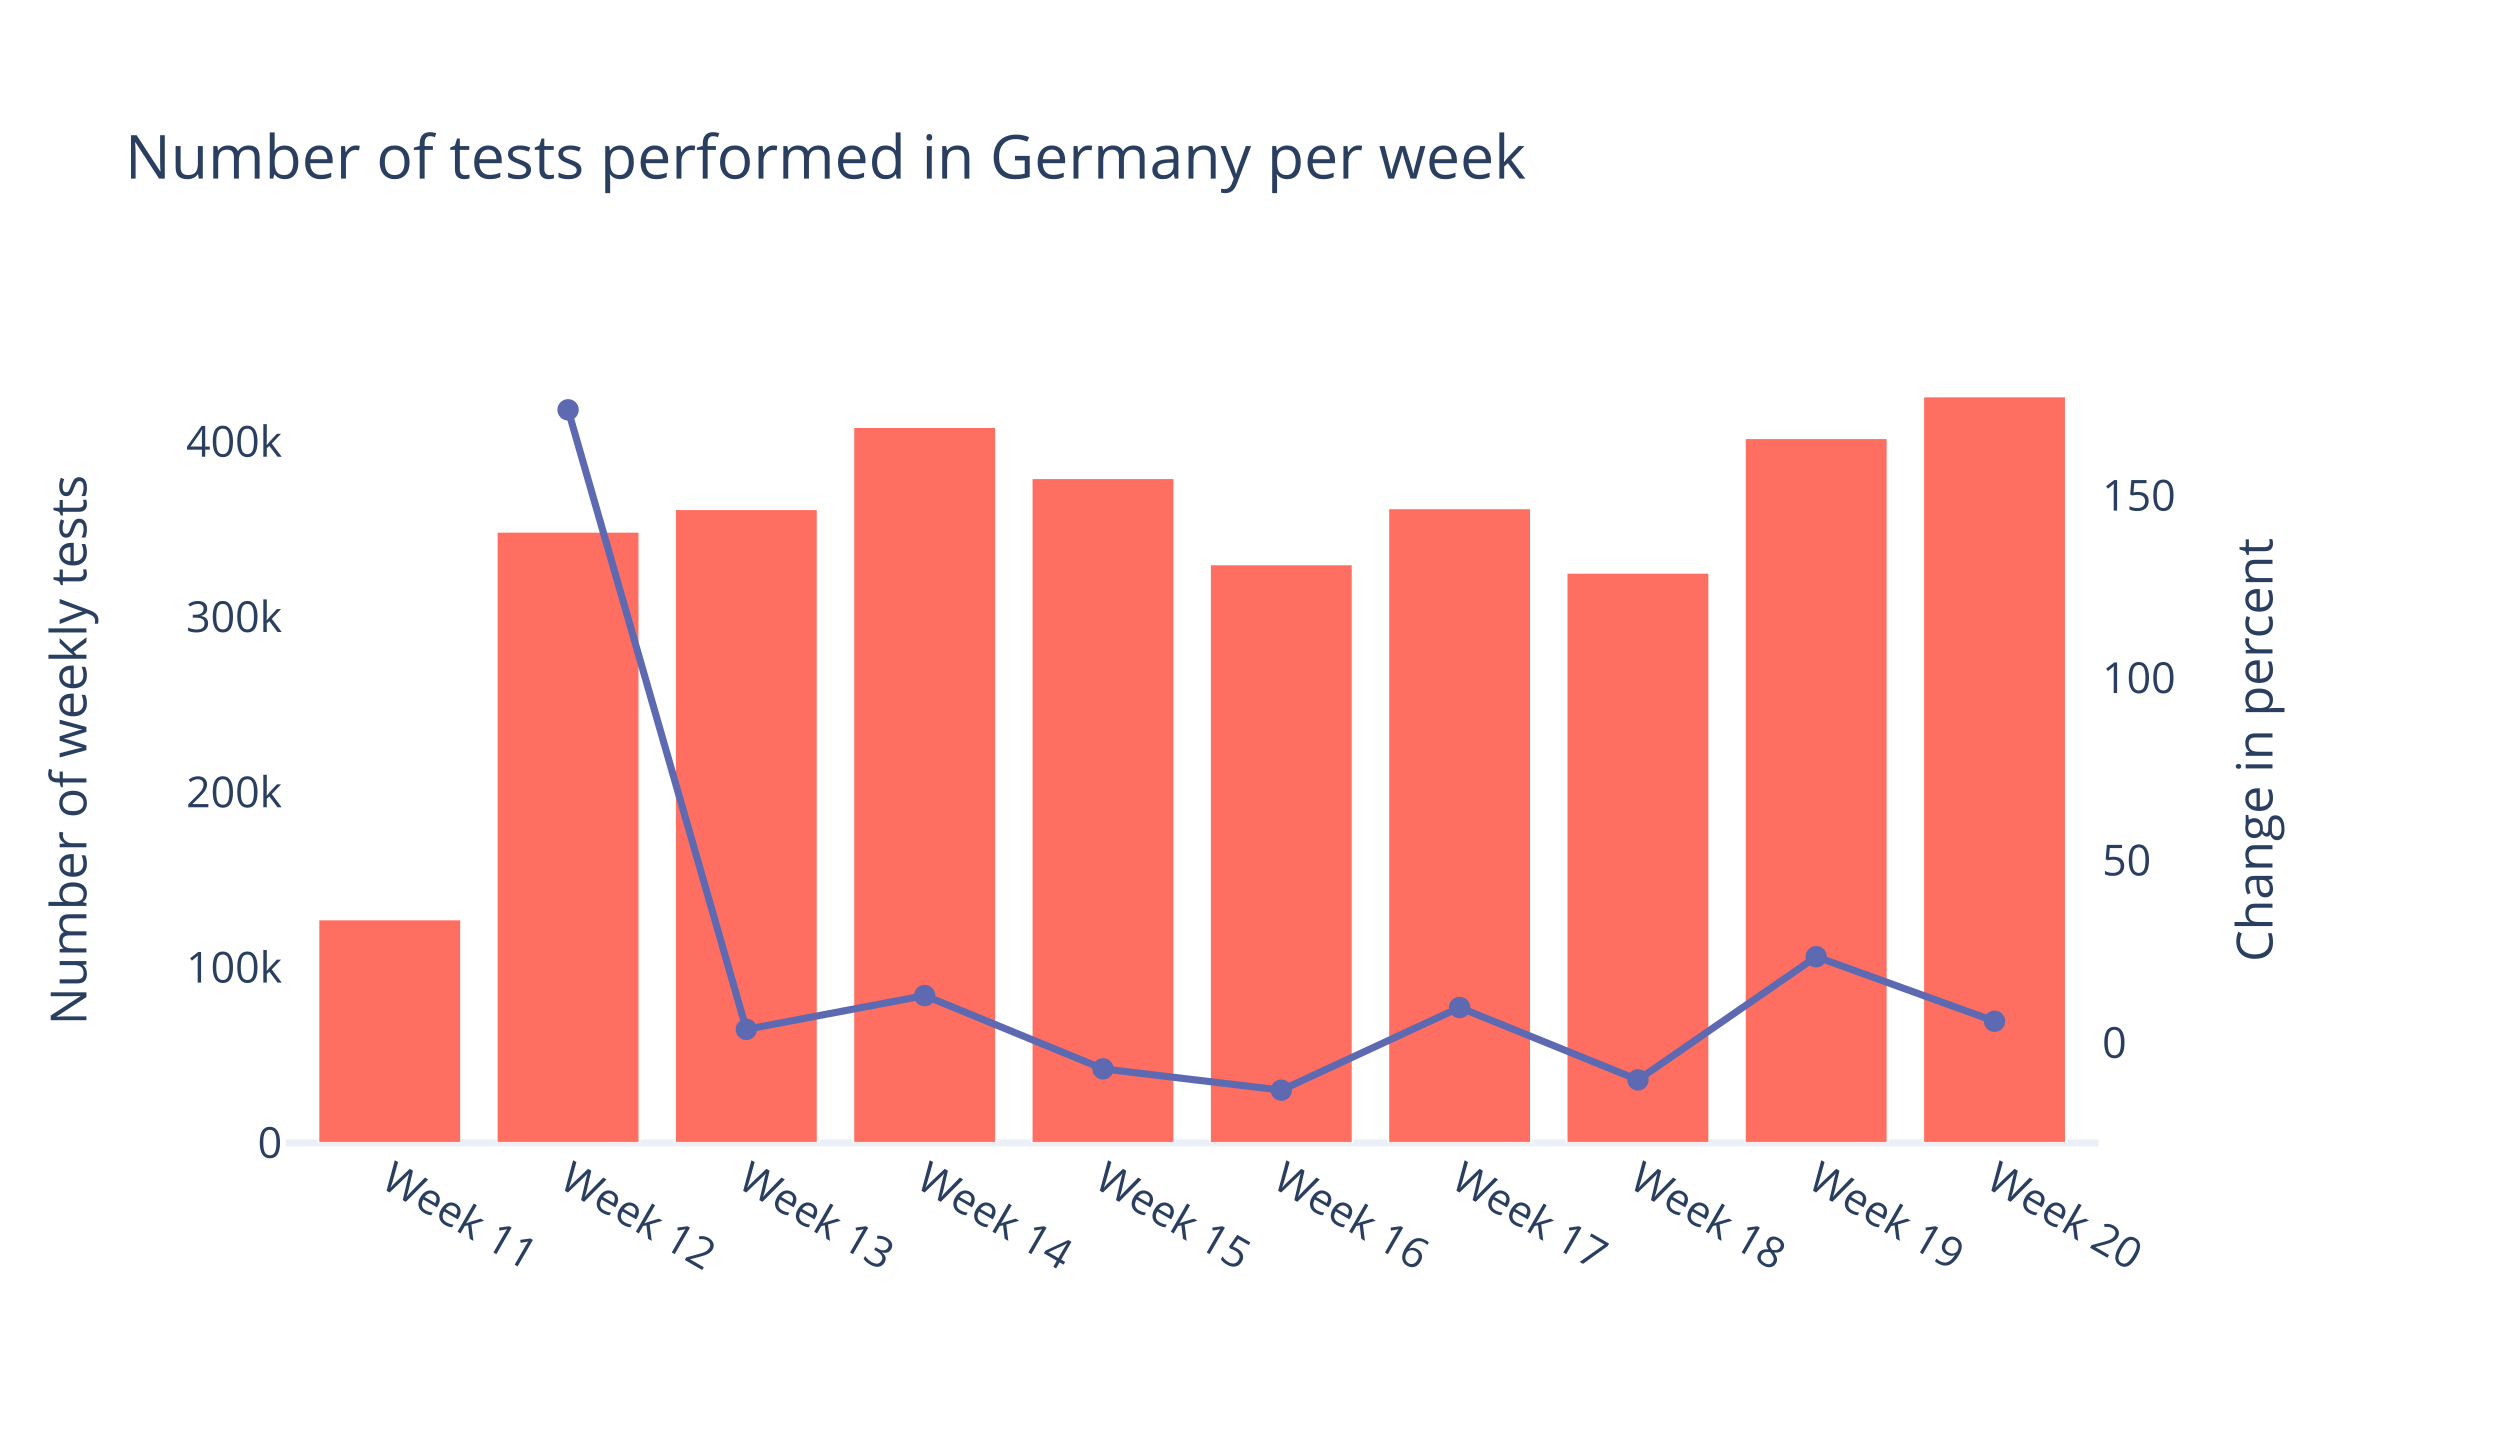
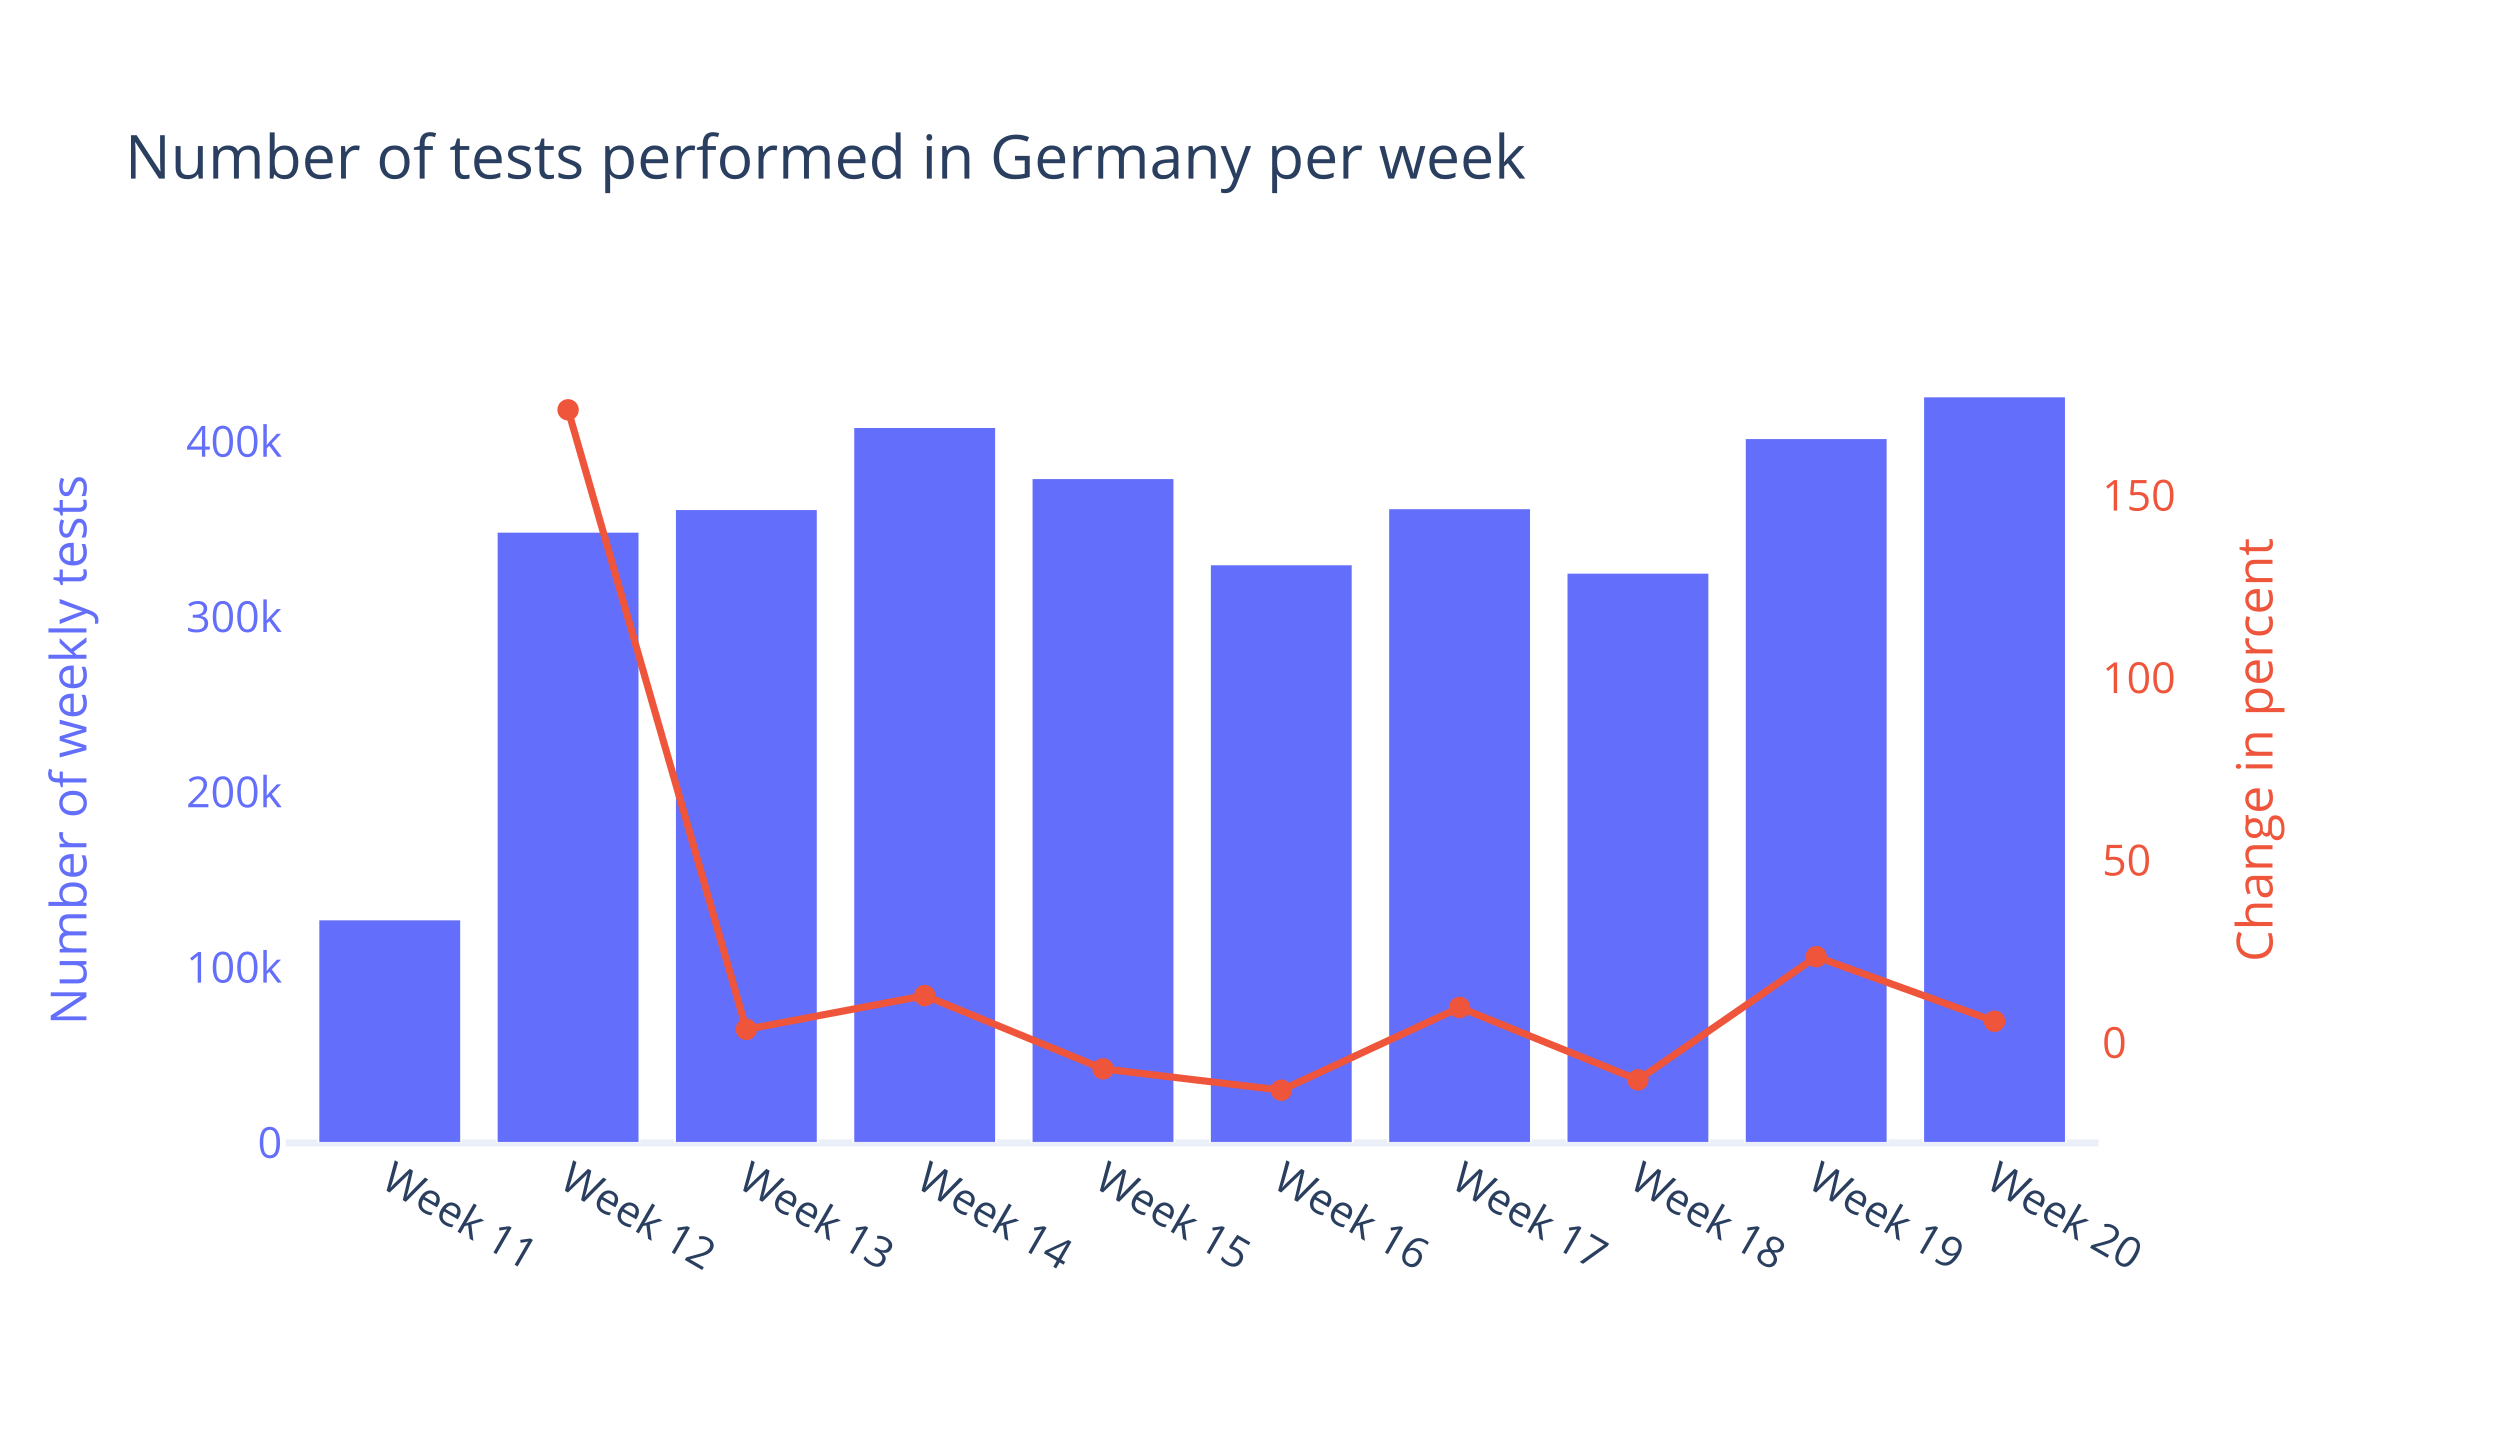
<svg xmlns="http://www.w3.org/2000/svg" class="main-svg" width="700" height="400" style="" viewBox="0 0 700 400">
  <rect x="0" y="0" width="700" height="400" style="fill: rgb(255, 255, 255); fill-opacity: 1;" />
-   <defs id="defs-fb3d99">
+   <defs id="defs-be15c5">
    <g class="clips">
-       <clipPath id="clipfb3d99xyplot" class="plotclip">
+       <clipPath id="clipbe15c5xyplot" class="plotclip">
        <rect width="507.6" height="220" />
      </clipPath>
-       <clipPath id="clipfb3d99xy2plot" class="plotclip">
+       <clipPath id="clipbe15c5xy2plot" class="plotclip">
        <rect width="507.6" height="220" />
      </clipPath>
-       <clipPath class="axesclip" id="clipfb3d99x">
+       <clipPath class="axesclip" id="clipbe15c5x">
        <rect x="80" y="0" width="507.6" height="400" />
      </clipPath>
-       <clipPath class="axesclip" id="clipfb3d99y">
+       <clipPath class="axesclip" id="clipbe15c5y">
        <rect x="0" y="100" width="700" height="220" />
      </clipPath>
-       <clipPath class="axesclip" id="clipfb3d99xy">
+       <clipPath class="axesclip" id="clipbe15c5xy">
        <rect x="80" y="100" width="507.6" height="220" />
      </clipPath>
-       <clipPath class="axesclip" id="clipfb3d99y2">
+       <clipPath class="axesclip" id="clipbe15c5y2">
        <rect x="0" y="100" width="700" height="220" />
      </clipPath>
-       <clipPath class="axesclip" id="clipfb3d99xy2">
+       <clipPath class="axesclip" id="clipbe15c5xy2">
        <rect x="80" y="100" width="507.6" height="220" />
      </clipPath>
    </g>
    <g class="gradients" />
  </defs>
  <g class="bglayer" />
  <g class="layer-below">
    <g class="imagelayer" />
    <g class="shapelayer" />
  </g>
  <g class="cartesianlayer">
    <g class="subplot xy">
      <g class="layer-subplot">
        <g class="shapelayer" />
        <g class="imagelayer" />
      </g>
      <g class="gridlayer">
        <g class="x" />
        <g class="y" />
        <g class="y2" />
      </g>
      <g class="zerolinelayer">
        <path class="yzl zl crisp" transform="translate(0,320)" d="M80,0h507.6" style="stroke: rgb(235, 240, 248); stroke-opacity: 1; stroke-width: 2px;" />
      </g>
      <path class="xlines-below" />
      <path class="ylines-below" />
      <g class="overlines-below">
        <path class="xy2-x" />
        <path class="xy2-y" />
      </g>
      <g class="xaxislayer-below" />
      <g class="yaxislayer-below" />
      <g class="overaxes-below">
        <g class="xy2-x" />
        <g class="xy2-y" />
      </g>
-       <g class="plot" transform="translate(80, 100)" clip-path="url('#clipfb3d99xyplot')">
+       <g class="plot" transform="translate(80, 100)" clip-path="url('#clipbe15c5xyplot')">
        <g class="barlayer mlayer">
          <g class="trace bars" style="opacity: 1;">
            <g class="points">
              <g class="point">
-                 <path d="M9.16,220V157.45H49.1V220Z" style="vector-effect: non-scaling-stroke; opacity: 1; stroke-width: 0.5px; fill: rgb(255, 111, 97); fill-opacity: 1; stroke: rgb(255, 255, 255); stroke-opacity: 1;" />
-               </g>
-               <g class="point">
-                 <path d="M59.09,220V48.9H99.03V220Z" style="vector-effect: non-scaling-stroke; opacity: 1; stroke-width: 0.5px; fill: rgb(255, 111, 97); fill-opacity: 1; stroke: rgb(255, 255, 255); stroke-opacity: 1;" />
-               </g>
-               <g class="point">
-                 <path d="M109.01,220V42.57H148.95V220Z" style="vector-effect: non-scaling-stroke; opacity: 1; stroke-width: 0.5px; fill: rgb(255, 111, 97); fill-opacity: 1; stroke: rgb(255, 255, 255); stroke-opacity: 1;" />
-               </g>
-               <g class="point">
-                 <path d="M158.94,220V19.59H198.88V220Z" style="vector-effect: non-scaling-stroke; opacity: 1; stroke-width: 0.5px; fill: rgb(255, 111, 97); fill-opacity: 1; stroke: rgb(255, 255, 255); stroke-opacity: 1;" />
-               </g>
-               <g class="point">
-                 <path d="M208.87,220V33.88H248.81V220Z" style="vector-effect: non-scaling-stroke; opacity: 1; stroke-width: 0.5px; fill: rgb(255, 111, 97); fill-opacity: 1; stroke: rgb(255, 255, 255); stroke-opacity: 1;" />
-               </g>
-               <g class="point">
-                 <path d="M258.79,220V58.03H298.73V220Z" style="vector-effect: non-scaling-stroke; opacity: 1; stroke-width: 0.5px; fill: rgb(255, 111, 97); fill-opacity: 1; stroke: rgb(255, 255, 255); stroke-opacity: 1;" />
-               </g>
-               <g class="point">
-                 <path d="M308.72,220V42.33H348.66V220Z" style="vector-effect: non-scaling-stroke; opacity: 1; stroke-width: 0.5px; fill: rgb(255, 111, 97); fill-opacity: 1; stroke: rgb(255, 255, 255); stroke-opacity: 1;" />
-               </g>
-               <g class="point">
-                 <path d="M358.65,220V60.37H398.59V220Z" style="vector-effect: non-scaling-stroke; opacity: 1; stroke-width: 0.5px; fill: rgb(255, 111, 97); fill-opacity: 1; stroke: rgb(255, 255, 255); stroke-opacity: 1;" />
-               </g>
-               <g class="point">
-                 <path d="M408.57,220V22.68H448.51V220Z" style="vector-effect: non-scaling-stroke; opacity: 1; stroke-width: 0.5px; fill: rgb(255, 111, 97); fill-opacity: 1; stroke: rgb(255, 255, 255); stroke-opacity: 1;" />
-               </g>
-               <g class="point">
-                 <path d="M458.5,220V11H498.44V220Z" style="vector-effect: non-scaling-stroke; opacity: 1; stroke-width: 0.5px; fill: rgb(255, 111, 97); fill-opacity: 1; stroke: rgb(255, 255, 255); stroke-opacity: 1;" />
+                 <path d="M9.16,220V157.45H49.1V220Z" style="vector-effect: non-scaling-stroke; opacity: 1; stroke-width: 0.5px; fill: rgb(99, 110, 250); fill-opacity: 1; stroke: rgb(255, 255, 255); stroke-opacity: 1;" />
+               </g>
+               <g class="point">
+                 <path d="M59.09,220V48.9H99.03V220Z" style="vector-effect: non-scaling-stroke; opacity: 1; stroke-width: 0.5px; fill: rgb(99, 110, 250); fill-opacity: 1; stroke: rgb(255, 255, 255); stroke-opacity: 1;" />
+               </g>
+               <g class="point">
+                 <path d="M109.01,220V42.57H148.95V220Z" style="vector-effect: non-scaling-stroke; opacity: 1; stroke-width: 0.5px; fill: rgb(99, 110, 250); fill-opacity: 1; stroke: rgb(255, 255, 255); stroke-opacity: 1;" />
+               </g>
+               <g class="point">
+                 <path d="M158.94,220V19.59H198.88V220Z" style="vector-effect: non-scaling-stroke; opacity: 1; stroke-width: 0.5px; fill: rgb(99, 110, 250); fill-opacity: 1; stroke: rgb(255, 255, 255); stroke-opacity: 1;" />
+               </g>
+               <g class="point">
+                 <path d="M208.87,220V33.88H248.81V220Z" style="vector-effect: non-scaling-stroke; opacity: 1; stroke-width: 0.5px; fill: rgb(99, 110, 250); fill-opacity: 1; stroke: rgb(255, 255, 255); stroke-opacity: 1;" />
+               </g>
+               <g class="point">
+                 <path d="M258.79,220V58.03H298.73V220Z" style="vector-effect: non-scaling-stroke; opacity: 1; stroke-width: 0.5px; fill: rgb(99, 110, 250); fill-opacity: 1; stroke: rgb(255, 255, 255); stroke-opacity: 1;" />
+               </g>
+               <g class="point">
+                 <path d="M308.72,220V42.33H348.66V220Z" style="vector-effect: non-scaling-stroke; opacity: 1; stroke-width: 0.5px; fill: rgb(99, 110, 250); fill-opacity: 1; stroke: rgb(255, 255, 255); stroke-opacity: 1;" />
+               </g>
+               <g class="point">
+                 <path d="M358.65,220V60.37H398.59V220Z" style="vector-effect: non-scaling-stroke; opacity: 1; stroke-width: 0.5px; fill: rgb(99, 110, 250); fill-opacity: 1; stroke: rgb(255, 255, 255); stroke-opacity: 1;" />
+               </g>
+               <g class="point">
+                 <path d="M408.57,220V22.68H448.51V220Z" style="vector-effect: non-scaling-stroke; opacity: 1; stroke-width: 0.5px; fill: rgb(99, 110, 250); fill-opacity: 1; stroke: rgb(255, 255, 255); stroke-opacity: 1;" />
+               </g>
+               <g class="point">
+                 <path d="M458.5,220V11H498.44V220Z" style="vector-effect: non-scaling-stroke; opacity: 1; stroke-width: 0.5px; fill: rgb(99, 110, 250); fill-opacity: 1; stroke: rgb(255, 255, 255); stroke-opacity: 1;" />
              </g>
            </g>
          </g>
        </g>
      </g>
      <g class="overplot">
-         <g class="xy2" transform="translate(80, 100)" clip-path="url('#clipfb3d99xy2plot')">
+         <g class="xy2" transform="translate(80, 100)" clip-path="url('#clipbe15c5xy2plot')">
          <g class="scatterlayer mlayer">
-             <g class="trace scatter tracecd35d5" style="stroke-miterlimit: 2; opacity: 1;">
+             <g class="trace scatter trace4f855f" style="stroke-miterlimit: 2; opacity: 1;">
              <g class="fills" />
              <g class="errorbars" />
              <g class="lines">
-                 <path class="js-line" d="M79.06,14.75L128.98,188.22L178.91,178.76L228.84,199.28L278.76,205.25L328.69,182.1L378.62,202.36L428.54,167.88L478.47,185.95" style="vector-effect: non-scaling-stroke; fill: none; stroke: rgb(93, 105, 177); stroke-opacity: 1; stroke-width: 2px; opacity: 1;" />
+                 <path class="js-line" d="M79.06,14.75L128.98,188.22L178.91,178.76L228.84,199.28L278.76,205.25L328.69,182.1L378.62,202.36L428.54,167.88L478.47,185.95" style="vector-effect: non-scaling-stroke; fill: none; stroke: rgb(239, 85, 59); stroke-opacity: 1; stroke-width: 2px; opacity: 1;" />
              </g>
              <g class="points">
-                 <path class="point" transform="translate(79.06,14.75)" d="M3,0A3,3 0 1,1 0,-3A3,3 0 0,1 3,0Z" style="opacity: 1; stroke-width: 0px; fill: rgb(93, 105, 177); fill-opacity: 1;" />
-                 <path class="point" transform="translate(128.98,188.22)" d="M3,0A3,3 0 1,1 0,-3A3,3 0 0,1 3,0Z" style="opacity: 1; stroke-width: 0px; fill: rgb(93, 105, 177); fill-opacity: 1;" />
-                 <path class="point" transform="translate(178.91,178.76)" d="M3,0A3,3 0 1,1 0,-3A3,3 0 0,1 3,0Z" style="opacity: 1; stroke-width: 0px; fill: rgb(93, 105, 177); fill-opacity: 1;" />
-                 <path class="point" transform="translate(228.84,199.28)" d="M3,0A3,3 0 1,1 0,-3A3,3 0 0,1 3,0Z" style="opacity: 1; stroke-width: 0px; fill: rgb(93, 105, 177); fill-opacity: 1;" />
-                 <path class="point" transform="translate(278.76,205.25)" d="M3,0A3,3 0 1,1 0,-3A3,3 0 0,1 3,0Z" style="opacity: 1; stroke-width: 0px; fill: rgb(93, 105, 177); fill-opacity: 1;" />
-                 <path class="point" transform="translate(328.69,182.1)" d="M3,0A3,3 0 1,1 0,-3A3,3 0 0,1 3,0Z" style="opacity: 1; stroke-width: 0px; fill: rgb(93, 105, 177); fill-opacity: 1;" />
-                 <path class="point" transform="translate(378.62,202.36)" d="M3,0A3,3 0 1,1 0,-3A3,3 0 0,1 3,0Z" style="opacity: 1; stroke-width: 0px; fill: rgb(93, 105, 177); fill-opacity: 1;" />
-                 <path class="point" transform="translate(428.54,167.88)" d="M3,0A3,3 0 1,1 0,-3A3,3 0 0,1 3,0Z" style="opacity: 1; stroke-width: 0px; fill: rgb(93, 105, 177); fill-opacity: 1;" />
-                 <path class="point" transform="translate(478.47,185.95)" d="M3,0A3,3 0 1,1 0,-3A3,3 0 0,1 3,0Z" style="opacity: 1; stroke-width: 0px; fill: rgb(93, 105, 177); fill-opacity: 1;" />
-               </g>
-               <g class="text" />
+                 <path class="point" transform="translate(79.06,14.75)" d="M3,0A3,3 0 1,1 0,-3A3,3 0 0,1 3,0Z" style="opacity: 1; stroke-width: 0px; fill: rgb(239, 85, 59); fill-opacity: 1;" />
+                 <path class="point" transform="translate(128.98,188.22)" d="M3,0A3,3 0 1,1 0,-3A3,3 0 0,1 3,0Z" style="opacity: 1; stroke-width: 0px; fill: rgb(239, 85, 59); fill-opacity: 1;" />
+                 <path class="point" transform="translate(178.91,178.76)" d="M3,0A3,3 0 1,1 0,-3A3,3 0 0,1 3,0Z" style="opacity: 1; stroke-width: 0px; fill: rgb(239, 85, 59); fill-opacity: 1;" />
+                 <path class="point" transform="translate(228.84,199.28)" d="M3,0A3,3 0 1,1 0,-3A3,3 0 0,1 3,0Z" style="opacity: 1; stroke-width: 0px; fill: rgb(239, 85, 59); fill-opacity: 1;" />
+                 <path class="point" transform="translate(278.76,205.25)" d="M3,0A3,3 0 1,1 0,-3A3,3 0 0,1 3,0Z" style="opacity: 1; stroke-width: 0px; fill: rgb(239, 85, 59); fill-opacity: 1;" />
+                 <path class="point" transform="translate(328.69,182.1)" d="M3,0A3,3 0 1,1 0,-3A3,3 0 0,1 3,0Z" style="opacity: 1; stroke-width: 0px; fill: rgb(239, 85, 59); fill-opacity: 1;" />
+                 <path class="point" transform="translate(378.62,202.36)" d="M3,0A3,3 0 1,1 0,-3A3,3 0 0,1 3,0Z" style="opacity: 1; stroke-width: 0px; fill: rgb(239, 85, 59); fill-opacity: 1;" />
+                 <path class="point" transform="translate(428.54,167.88)" d="M3,0A3,3 0 1,1 0,-3A3,3 0 0,1 3,0Z" style="opacity: 1; stroke-width: 0px; fill: rgb(239, 85, 59); fill-opacity: 1;" />
+                 <path class="point" transform="translate(478.47,185.95)" d="M3,0A3,3 0 1,1 0,-3A3,3 0 0,1 3,0Z" style="opacity: 1; stroke-width: 0px; fill: rgb(239, 85, 59); fill-opacity: 1;" />
+               </g>
+               <g class="text">
+                 <g class="textpoint" />
+                 <g class="textpoint" />
+                 <g class="textpoint" />
+                 <g class="textpoint" />
+                 <g class="textpoint" />
+                 <g class="textpoint" />
+                 <g class="textpoint" />
+                 <g class="textpoint" />
+                 <g class="textpoint" />
+               </g>
            </g>
          </g>
        </g>
      </g>
      <path class="xlines-above crisp" d="M0,0" style="fill: none;" />
      <path class="ylines-above crisp" d="M0,0" style="fill: none;" />
      <g class="overlines-above">
        <path class="xy2-x crisp" d="M0,0" style="fill: none;" />
        <path class="xy2-y crisp" d="M0,0" style="fill: none;" />
      </g>
      <g class="xaxislayer-above">
        <g class="xtick">
          <text text-anchor="start" x="0" y="333" transform="translate(109.13,0) rotate(30,0,327)" style="font-family: 'Open Sans', verdana, arial, sans-serif; font-size: 12px; fill: rgb(42, 63, 95); fill-opacity: 1; white-space: pre;">Week 11</text>
        </g>
        <g class="xtick">
          <text text-anchor="start" x="0" y="333" transform="translate(159.06,0) rotate(30,0,327)" style="font-family: 'Open Sans', verdana, arial, sans-serif; font-size: 12px; fill: rgb(42, 63, 95); fill-opacity: 1; white-space: pre;">Week 12</text>
        </g>
        <g class="xtick">
          <text text-anchor="start" x="0" y="333" transform="translate(208.98,0) rotate(30,0,327)" style="font-family: 'Open Sans', verdana, arial, sans-serif; font-size: 12px; fill: rgb(42, 63, 95); fill-opacity: 1; white-space: pre;">Week 13</text>
        </g>
        <g class="xtick">
          <text text-anchor="start" x="0" y="333" transform="translate(258.91,0) rotate(30,0,327)" style="font-family: 'Open Sans', verdana, arial, sans-serif; font-size: 12px; fill: rgb(42, 63, 95); fill-opacity: 1; white-space: pre;">Week 14</text>
        </g>
        <g class="xtick">
          <text text-anchor="start" x="0" y="333" transform="translate(308.84,0) rotate(30,0,327)" style="font-family: 'Open Sans', verdana, arial, sans-serif; font-size: 12px; fill: rgb(42, 63, 95); fill-opacity: 1; white-space: pre;">Week 15</text>
        </g>
        <g class="xtick">
          <text text-anchor="start" x="0" y="333" transform="translate(358.76,0) rotate(30,0,327)" style="font-family: 'Open Sans', verdana, arial, sans-serif; font-size: 12px; fill: rgb(42, 63, 95); fill-opacity: 1; white-space: pre;">Week 16</text>
        </g>
        <g class="xtick">
          <text text-anchor="start" x="0" y="333" transform="translate(408.69,0) rotate(30,0,327)" style="font-family: 'Open Sans', verdana, arial, sans-serif; font-size: 12px; fill: rgb(42, 63, 95); fill-opacity: 1; white-space: pre;">Week 17</text>
        </g>
        <g class="xtick">
          <text text-anchor="start" x="0" y="333" transform="translate(458.62,0) rotate(30,0,327)" style="font-family: 'Open Sans', verdana, arial, sans-serif; font-size: 12px; fill: rgb(42, 63, 95); fill-opacity: 1; white-space: pre;">Week 18</text>
        </g>
        <g class="xtick">
          <text text-anchor="start" x="0" y="333" transform="translate(508.54,0) rotate(30,0,327)" style="font-family: 'Open Sans', verdana, arial, sans-serif; font-size: 12px; fill: rgb(42, 63, 95); fill-opacity: 1; white-space: pre;">Week 19</text>
        </g>
        <g class="xtick">
          <text text-anchor="start" x="0" y="333" transform="translate(558.47,0) rotate(30,0,327)" style="font-family: 'Open Sans', verdana, arial, sans-serif; font-size: 12px; fill: rgb(42, 63, 95); fill-opacity: 1; white-space: pre;">Week 20</text>
        </g>
      </g>
      <g class="yaxislayer-above">
        <g class="ytick">
-           <text text-anchor="end" x="79" y="4.2" transform="translate(0,320)" style="font-family: 'Open Sans', verdana, arial, sans-serif; font-size: 12px; fill: rgb(42, 63, 95); fill-opacity: 1; white-space: pre;">0</text>
-         </g>
-         <g class="ytick">
-           <text text-anchor="end" x="79" y="4.2" transform="translate(0,270.92)" style="font-family: 'Open Sans', verdana, arial, sans-serif; font-size: 12px; fill: rgb(42, 63, 95); fill-opacity: 1; white-space: pre;">100k</text>
-         </g>
-         <g class="ytick">
-           <text text-anchor="end" x="79" y="4.2" transform="translate(0,221.84)" style="font-family: 'Open Sans', verdana, arial, sans-serif; font-size: 12px; fill: rgb(42, 63, 95); fill-opacity: 1; white-space: pre;">200k</text>
-         </g>
-         <g class="ytick">
-           <text text-anchor="end" x="79" y="4.2" transform="translate(0,172.76)" style="font-family: 'Open Sans', verdana, arial, sans-serif; font-size: 12px; fill: rgb(42, 63, 95); fill-opacity: 1; white-space: pre;">300k</text>
-         </g>
-         <g class="ytick">
-           <text text-anchor="end" x="79" y="4.2" transform="translate(0,123.68)" style="font-family: 'Open Sans', verdana, arial, sans-serif; font-size: 12px; fill: rgb(42, 63, 95); fill-opacity: 1; white-space: pre;">400k</text>
+           <text text-anchor="end" x="79" y="4.2" transform="translate(0,320)" style="font-family: 'Open Sans', verdana, arial, sans-serif; font-size: 12px; fill: rgb(99, 110, 250); fill-opacity: 1; white-space: pre;">0</text>
+         </g>
+         <g class="ytick">
+           <text text-anchor="end" x="79" y="4.2" transform="translate(0,270.92)" style="font-family: 'Open Sans', verdana, arial, sans-serif; font-size: 12px; fill: rgb(99, 110, 250); fill-opacity: 1; white-space: pre;">100k</text>
+         </g>
+         <g class="ytick">
+           <text text-anchor="end" x="79" y="4.2" transform="translate(0,221.84)" style="font-family: 'Open Sans', verdana, arial, sans-serif; font-size: 12px; fill: rgb(99, 110, 250); fill-opacity: 1; white-space: pre;">200k</text>
+         </g>
+         <g class="ytick">
+           <text text-anchor="end" x="79" y="4.2" transform="translate(0,172.76)" style="font-family: 'Open Sans', verdana, arial, sans-serif; font-size: 12px; fill: rgb(99, 110, 250); fill-opacity: 1; white-space: pre;">300k</text>
+         </g>
+         <g class="ytick">
+           <text text-anchor="end" x="79" y="4.2" transform="translate(0,123.68)" style="font-family: 'Open Sans', verdana, arial, sans-serif; font-size: 12px; fill: rgb(99, 110, 250); fill-opacity: 1; white-space: pre;">400k</text>
        </g>
      </g>
      <g class="overaxes-above">
        <g class="xy2-x" />
        <g class="xy2-y">
          <g class="y2tick">
-             <text text-anchor="start" x="588.6" y="4.2" transform="translate(0,292)" style="font-family: 'Open Sans', verdana, arial, sans-serif; font-size: 12px; fill: rgb(42, 63, 95); fill-opacity: 1; white-space: pre;">0</text>
-           </g>
-           <g class="y2tick">
-             <text text-anchor="start" x="588.6" y="4.2" transform="translate(0,240.92)" style="font-family: 'Open Sans', verdana, arial, sans-serif; font-size: 12px; fill: rgb(42, 63, 95); fill-opacity: 1; white-space: pre;">50</text>
-           </g>
-           <g class="y2tick">
-             <text text-anchor="start" x="588.6" y="4.2" transform="translate(0,189.85)" style="font-family: 'Open Sans', verdana, arial, sans-serif; font-size: 12px; fill: rgb(42, 63, 95); fill-opacity: 1; white-space: pre;">100</text>
-           </g>
-           <g class="y2tick">
-             <text text-anchor="start" x="588.6" y="4.2" transform="translate(0,138.77)" style="font-family: 'Open Sans', verdana, arial, sans-serif; font-size: 12px; fill: rgb(42, 63, 95); fill-opacity: 1; white-space: pre;">150</text>
+             <text text-anchor="start" x="588.6" y="4.2" transform="translate(0,292)" style="font-family: 'Open Sans', verdana, arial, sans-serif; font-size: 12px; fill: rgb(239, 85, 59); fill-opacity: 1; white-space: pre;">0</text>
+           </g>
+           <g class="y2tick">
+             <text text-anchor="start" x="588.6" y="4.2" transform="translate(0,240.92)" style="font-family: 'Open Sans', verdana, arial, sans-serif; font-size: 12px; fill: rgb(239, 85, 59); fill-opacity: 1; white-space: pre;">50</text>
+           </g>
+           <g class="y2tick">
+             <text text-anchor="start" x="588.6" y="4.2" transform="translate(0,189.85)" style="font-family: 'Open Sans', verdana, arial, sans-serif; font-size: 12px; fill: rgb(239, 85, 59); fill-opacity: 1; white-space: pre;">100</text>
+           </g>
+           <g class="y2tick">
+             <text text-anchor="start" x="588.6" y="4.2" transform="translate(0,138.77)" style="font-family: 'Open Sans', verdana, arial, sans-serif; font-size: 12px; fill: rgb(239, 85, 59); fill-opacity: 1; white-space: pre;">150</text>
          </g>
        </g>
      </g>
    </g>
    <g class="subplot xy2" />
  </g>
  <g class="polarlayer" />
  <g class="ternarylayer" />
  <g class="geolayer" />
  <g class="funnelarealayer" />
  <g class="pielayer" />
  <g class="treemaplayer" />
  <g class="sunburstlayer" />
  <g class="glimages" />
-   <defs id="topdefs-fb3d99">
+   <defs id="topdefs-be15c5">
    <g class="clips" />
  </defs>
  <g class="layer-above">
    <g class="imagelayer" />
    <g class="shapelayer" />
  </g>
  <g class="infolayer">
    <g class="g-gtitle">
      <text class="gtitle" x="35" y="50" text-anchor="start" dy="0em" style="font-family: 'Open Sans', verdana, arial, sans-serif; font-size: 17px; fill: rgb(42, 63, 95); opacity: 1; font-weight: normal; white-space: pre;">Number of tests performed in Germany per week</text>
    </g>
    <g class="g-xtitle" />
    <g class="g-ytitle">
-       <text class="ytitle" transform="rotate(-90,24.2,210)" x="24.2" y="210" text-anchor="middle" style="font-family: 'Open Sans', verdana, arial, sans-serif; font-size: 14px; fill: rgb(42, 63, 95); opacity: 1; font-weight: normal; white-space: pre;">Number of weekly tests</text>
+       <text class="ytitle" transform="rotate(-90,24.2,210)" x="24.2" y="210" text-anchor="middle" style="font-family: 'Open Sans', verdana, arial, sans-serif; font-size: 14px; fill: rgb(99, 110, 250); opacity: 1; font-weight: normal; white-space: pre;">Number of weekly tests</text>
    </g>
    <g class="g-y2title">
-       <text class="y2title" transform="rotate(-90,636.3,210)" x="636.3" y="210" text-anchor="middle" style="font-family: 'Open Sans', verdana, arial, sans-serif; font-size: 14px; fill: rgb(42, 63, 95); opacity: 1; font-weight: normal; white-space: pre;">Change in percent</text>
+       <text class="y2title" transform="rotate(-90,636.3,210)" x="636.3" y="210" text-anchor="middle" style="font-family: 'Open Sans', verdana, arial, sans-serif; font-size: 14px; fill: rgb(239, 85, 59); opacity: 1; font-weight: normal; white-space: pre;">Change in percent</text>
    </g>
  </g>
</svg>
